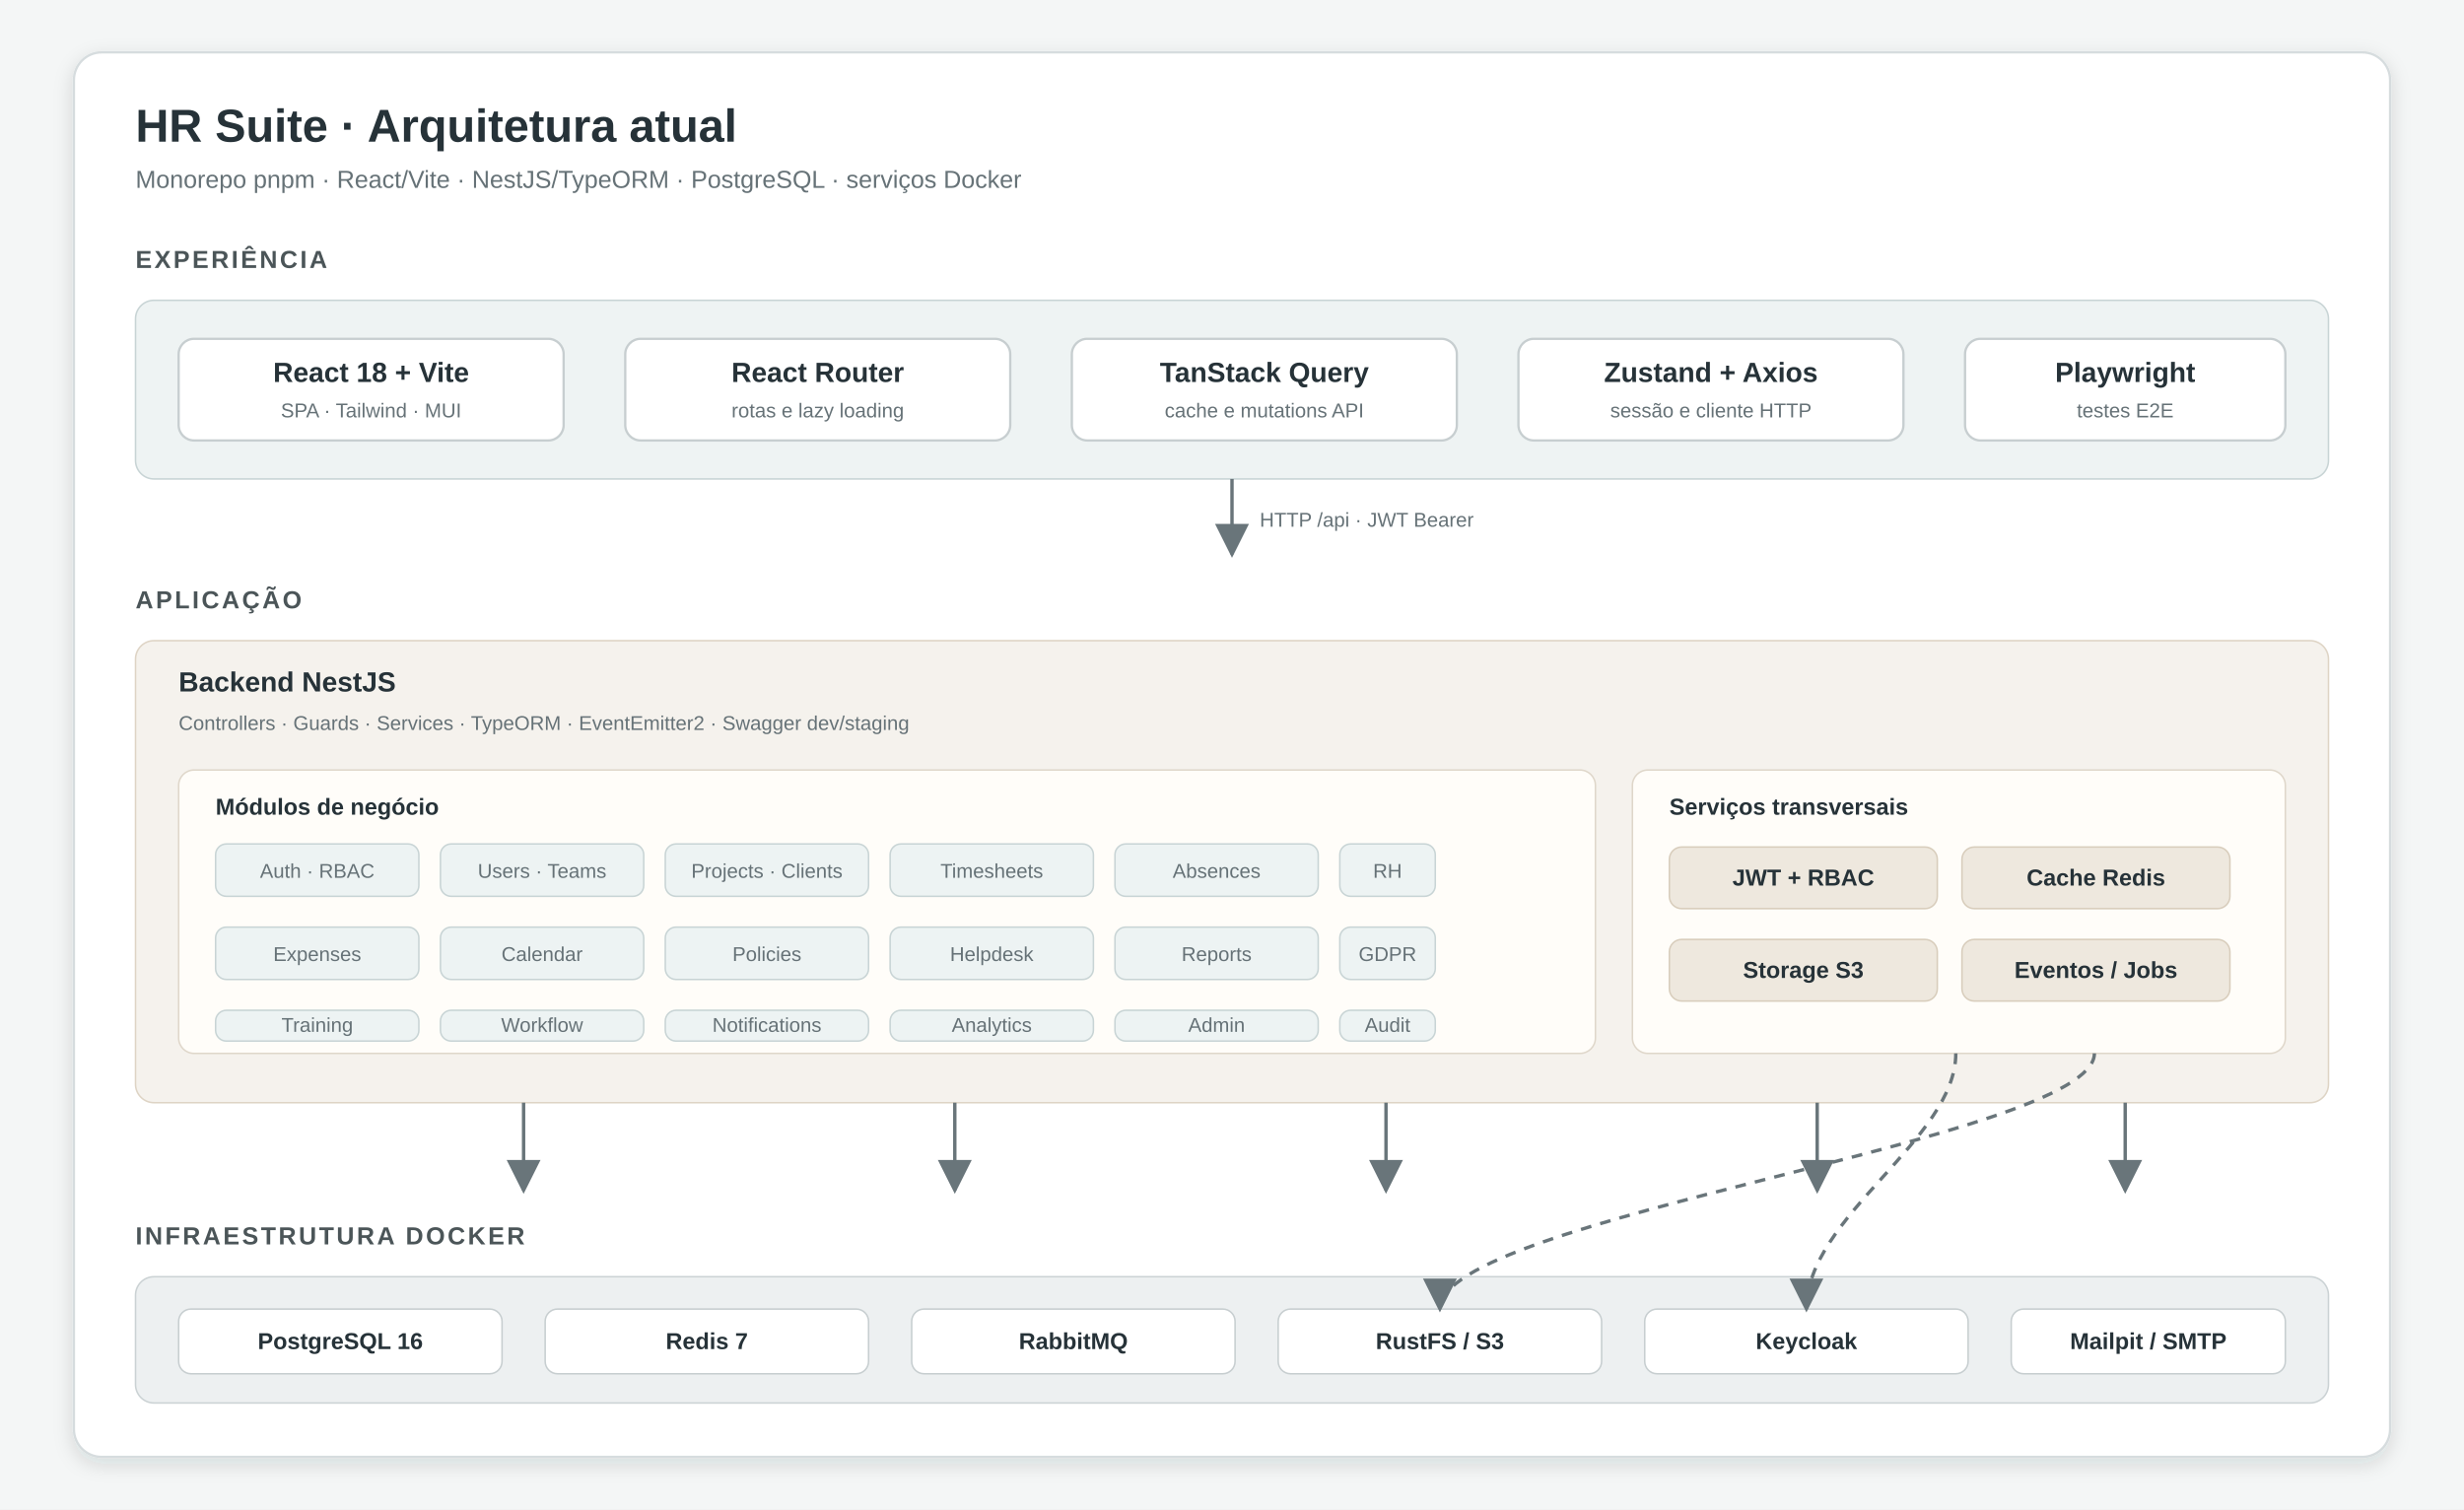
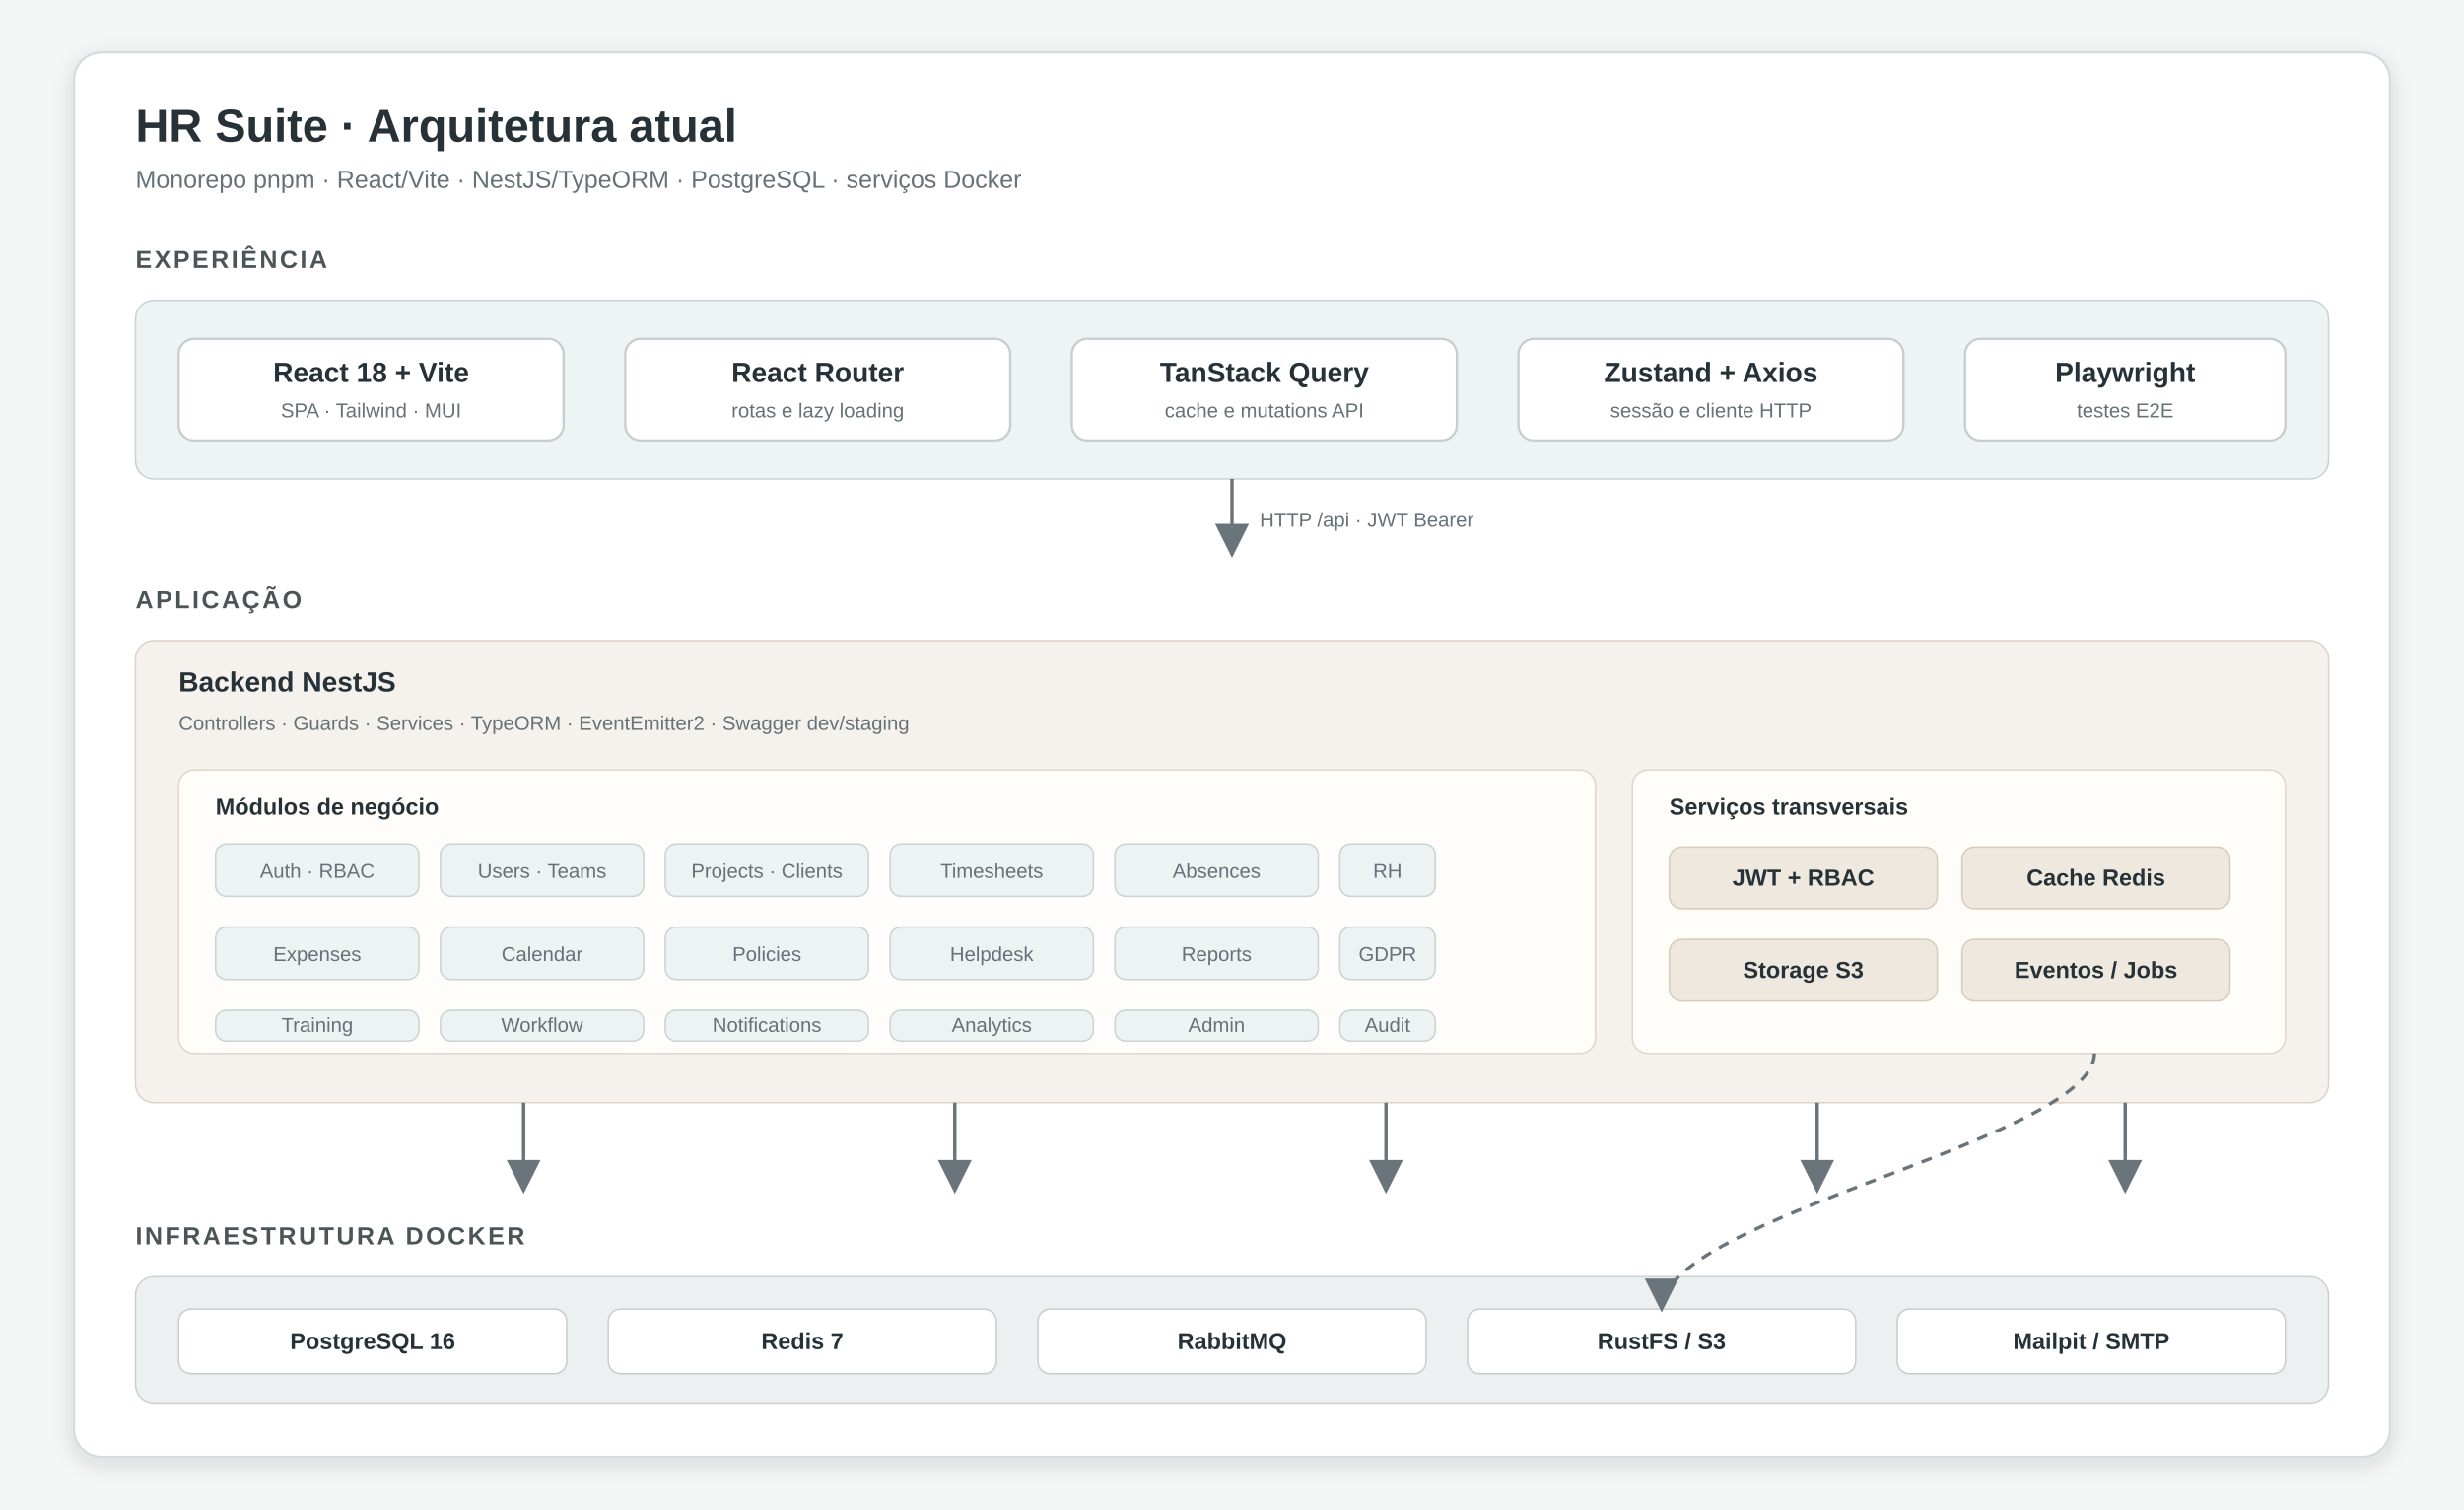
<svg xmlns="http://www.w3.org/2000/svg" width="1600" height="980" viewBox="0 0 1600 980" role="img" aria-labelledby="title desc">
  <defs>
    <filter id="shadow" x="-20%" y="-20%" width="140%" height="140%">
      <feDropShadow dx="0" dy="4" stdDeviation="6" flood-color="#1f2933" flood-opacity="0.14" />
    </filter>
    <marker id="arrow" markerWidth="10" markerHeight="10" refX="9" refY="5" orient="auto">
      <path d="M0,0 L10,5 L0,10 z" fill="#69757a" />
    </marker>
    <style>
      .title { font: 700 30px 'Segoe UI', Arial, sans-serif; fill: #263238; }
      .subtitle { font: 400 16px 'Segoe UI', Arial, sans-serif; fill: #667277; }
      .layer { font: 700 16px 'Segoe UI', Arial, sans-serif; fill: #4b5558; letter-spacing: 1.6px; }
      .group { font: 700 18px 'Segoe UI', Arial, sans-serif; fill: #263238; }
      .label { font: 600 15px 'Segoe UI', Arial, sans-serif; fill: #263238; }
      .small { font: 400 13px 'Segoe UI', Arial, sans-serif; fill: #667277; }
      .box { stroke: #c7ced0; stroke-width: 1.5; rx: 10; }
      .arrow { stroke: #69757a; stroke-width: 2.2; fill: none; marker-end: url(#arrow); }
      .dashed { stroke-dasharray: 7 6; }
    </style>
  </defs>
  <rect width="1600" height="980" fill="#f4f6f6" />
  <rect x="48" y="34" width="1504" height="912" rx="18" fill="#ffffff" stroke="#d6dcde" stroke-width="1.5" filter="url(#shadow)" />
  <text x="88" y="92" class="title">HR Suite · Arquitetura atual</text>
  <text x="88" y="122" class="subtitle">Monorepo pnpm · React/Vite · NestJS/TypeORM · PostgreSQL · serviços Docker</text>
  <text x="88" y="174" class="layer">EXPERIÊNCIA</text>
  <rect x="88" y="195" width="1424" height="116" rx="12" fill="#eef3f3" stroke="#c8d4d5" />
  <rect x="116" y="220" width="250" height="66" class="box" fill="#ffffff" />
  <text x="241" y="248" text-anchor="middle" class="group">React 18 + Vite</text>
  <text x="241" y="271" text-anchor="middle" class="small">SPA · Tailwind · MUI</text>
  <rect x="406" y="220" width="250" height="66" class="box" fill="#ffffff" />
  <text x="531" y="248" text-anchor="middle" class="group">React Router</text>
  <text x="531" y="271" text-anchor="middle" class="small">rotas e lazy loading</text>
  <rect x="696" y="220" width="250" height="66" class="box" fill="#ffffff" />
  <text x="821" y="248" text-anchor="middle" class="group">TanStack Query</text>
  <text x="821" y="271" text-anchor="middle" class="small">cache e mutations API</text>
  <rect x="986" y="220" width="250" height="66" class="box" fill="#ffffff" />
  <text x="1111" y="248" text-anchor="middle" class="group">Zustand + Axios</text>
  <text x="1111" y="271" text-anchor="middle" class="small">sessão e cliente HTTP</text>
  <rect x="1276" y="220" width="208" height="66" class="box" fill="#ffffff" />
  <text x="1380" y="248" text-anchor="middle" class="group">Playwright</text>
  <text x="1380" y="271" text-anchor="middle" class="small">testes E2E</text>
  <path d="M800 311 L800 360" class="arrow" />
  <text x="818" y="342" class="small">HTTP /api · JWT Bearer</text>
  <text x="88" y="395" class="layer">APLICAÇÃO</text>
  <rect x="88" y="416" width="1424" height="300" rx="12" fill="#f5f2ed" stroke="#ded4c5" />
  <text x="116" y="449" class="group">Backend NestJS</text>
  <text x="116" y="474" class="small">Controllers · Guards · Services · TypeORM · EventEmitter2 · Swagger dev/staging</text>
  <rect x="116" y="500" width="920" height="184" rx="10" fill="#fffdf9" stroke="#dfd7ca" />
  <text x="140" y="529" class="label">Módulos de negócio</text>
  <g class="small">
    <rect x="140" y="548" width="132" height="34" rx="7" fill="#edf3f3" stroke="#c8d4d5" />
    <text x="206" y="570" text-anchor="middle">Auth · RBAC</text>
    <rect x="286" y="548" width="132" height="34" rx="7" fill="#edf3f3" stroke="#c8d4d5" />
    <text x="352" y="570" text-anchor="middle">Users · Teams</text>
    <rect x="432" y="548" width="132" height="34" rx="7" fill="#edf3f3" stroke="#c8d4d5" />
    <text x="498" y="570" text-anchor="middle">Projects · Clients</text>
    <rect x="578" y="548" width="132" height="34" rx="7" fill="#edf3f3" stroke="#c8d4d5" />
    <text x="644" y="570" text-anchor="middle">Timesheets</text>
    <rect x="724" y="548" width="132" height="34" rx="7" fill="#edf3f3" stroke="#c8d4d5" />
    <text x="790" y="570" text-anchor="middle">Absences</text>
    <rect x="870" y="548" width="62" height="34" rx="7" fill="#edf3f3" stroke="#c8d4d5" />
    <text x="901" y="570" text-anchor="middle">RH</text>
    <rect x="140" y="602" width="132" height="34" rx="7" fill="#edf3f3" stroke="#c8d4d5" />
    <text x="206" y="624" text-anchor="middle">Expenses</text>
    <rect x="286" y="602" width="132" height="34" rx="7" fill="#edf3f3" stroke="#c8d4d5" />
    <text x="352" y="624" text-anchor="middle">Calendar</text>
    <rect x="432" y="602" width="132" height="34" rx="7" fill="#edf3f3" stroke="#c8d4d5" />
    <text x="498" y="624" text-anchor="middle">Policies</text>
    <rect x="578" y="602" width="132" height="34" rx="7" fill="#edf3f3" stroke="#c8d4d5" />
    <text x="644" y="624" text-anchor="middle">Helpdesk</text>
    <rect x="724" y="602" width="132" height="34" rx="7" fill="#edf3f3" stroke="#c8d4d5" />
    <text x="790" y="624" text-anchor="middle">Reports</text>
    <rect x="870" y="602" width="62" height="34" rx="7" fill="#edf3f3" stroke="#c8d4d5" />
    <text x="901" y="624" text-anchor="middle">GDPR</text>
    <rect x="140" y="656" width="132" height="20" rx="7" fill="#edf3f3" stroke="#c8d4d5" />
    <text x="206" y="670" text-anchor="middle">Training</text>
    <rect x="286" y="656" width="132" height="20" rx="7" fill="#edf3f3" stroke="#c8d4d5" />
    <text x="352" y="670" text-anchor="middle">Workflow</text>
    <rect x="432" y="656" width="132" height="20" rx="7" fill="#edf3f3" stroke="#c8d4d5" />
    <text x="498" y="670" text-anchor="middle">Notifications</text>
    <rect x="578" y="656" width="132" height="20" rx="7" fill="#edf3f3" stroke="#c8d4d5" />
    <text x="644" y="670" text-anchor="middle">Analytics</text>
    <rect x="724" y="656" width="132" height="20" rx="7" fill="#edf3f3" stroke="#c8d4d5" />
    <text x="790" y="670" text-anchor="middle">Admin</text>
    <rect x="870" y="656" width="62" height="20" rx="7" fill="#edf3f3" stroke="#c8d4d5" />
    <text x="901" y="670" text-anchor="middle">Audit</text>
  </g>
  <rect x="1060" y="500" width="424" height="184" rx="10" fill="#fffdf9" stroke="#dfd7ca" />
  <text x="1084" y="529" class="label">Serviços transversais</text>
  <rect x="1084" y="550" width="174" height="40" rx="8" fill="#eee8de" stroke="#d8cdbc" />
  <text x="1171" y="575" text-anchor="middle" class="label">JWT + RBAC</text>
  <rect x="1274" y="550" width="174" height="40" rx="8" fill="#eee8de" stroke="#d8cdbc" />
  <text x="1361" y="575" text-anchor="middle" class="label">Cache Redis</text>
  <rect x="1084" y="610" width="174" height="40" rx="8" fill="#eee8de" stroke="#d8cdbc" />
  <text x="1171" y="635" text-anchor="middle" class="label">Storage S3</text>
  <rect x="1274" y="610" width="174" height="40" rx="8" fill="#eee8de" stroke="#d8cdbc" />
  <text x="1361" y="635" text-anchor="middle" class="label">Eventos / Jobs</text>
  <path d="M340 716 L340 773" class="arrow" />
  <path d="M620 716 L620 773" class="arrow" />
  <path d="M900 716 L900 773" class="arrow" />
  <path d="M1180 716 L1180 773" class="arrow" />
  <path d="M1380 716 L1380 773" class="arrow" />
  <text x="88" y="808" class="layer">INFRAESTRUTURA DOCKER</text>
  <rect x="88" y="829" width="1424" height="82" rx="12" fill="#edf0f1" stroke="#cbd2d4" />
-   <rect x="116" y="850" width="210" height="42" rx="8" fill="#ffffff" stroke="#c7ced0" />
-   <text x="221" y="876" text-anchor="middle" class="label">PostgreSQL 16</text>
-   <rect x="354" y="850" width="210" height="42" rx="8" fill="#ffffff" stroke="#c7ced0" />
-   <text x="459" y="876" text-anchor="middle" class="label">Redis 7</text>
-   <rect x="592" y="850" width="210" height="42" rx="8" fill="#ffffff" stroke="#c7ced0" />
-   <text x="697" y="876" text-anchor="middle" class="label">RabbitMQ</text>
-   <rect x="830" y="850" width="210" height="42" rx="8" fill="#ffffff" stroke="#c7ced0" />
-   <text x="935" y="876" text-anchor="middle" class="label">RustFS / S3</text>
-   <rect x="1068" y="850" width="210" height="42" rx="8" fill="#ffffff" stroke="#c7ced0" />
-   <text x="1173" y="876" text-anchor="middle" class="label">Keycloak</text>
-   <rect x="1306" y="850" width="178" height="42" rx="8" fill="#ffffff" stroke="#c7ced0" />
-   <text x="1395" y="876" text-anchor="middle" class="label">Mailpit / SMTP</text>
-   <path d="M1270 684 C1270 740 1173 790 1173 850" class="arrow dashed" />
-   <path d="M1360 684 C1360 740 935 790 935 850" class="arrow dashed" />
+   <rect x="116" y="850" width="252" height="42" rx="8" fill="#ffffff" stroke="#c7ced0" />
+   <text x="242" y="876" text-anchor="middle" class="label">PostgreSQL 16</text>
+   <rect x="395" y="850" width="252" height="42" rx="8" fill="#ffffff" stroke="#c7ced0" />
+   <text x="521" y="876" text-anchor="middle" class="label">Redis 7</text>
+   <rect x="674" y="850" width="252" height="42" rx="8" fill="#ffffff" stroke="#c7ced0" />
+   <text x="800" y="876" text-anchor="middle" class="label">RabbitMQ</text>
+   <rect x="953" y="850" width="252" height="42" rx="8" fill="#ffffff" stroke="#c7ced0" />
+   <text x="1079" y="876" text-anchor="middle" class="label">RustFS / S3</text>
+   <rect x="1232" y="850" width="252" height="42" rx="8" fill="#ffffff" stroke="#c7ced0" />
+   <text x="1358" y="876" text-anchor="middle" class="label">Mailpit / SMTP</text>
+   <path d="M1360 684 C1360 740 1079 790 1079 850" class="arrow dashed" />
</svg>
